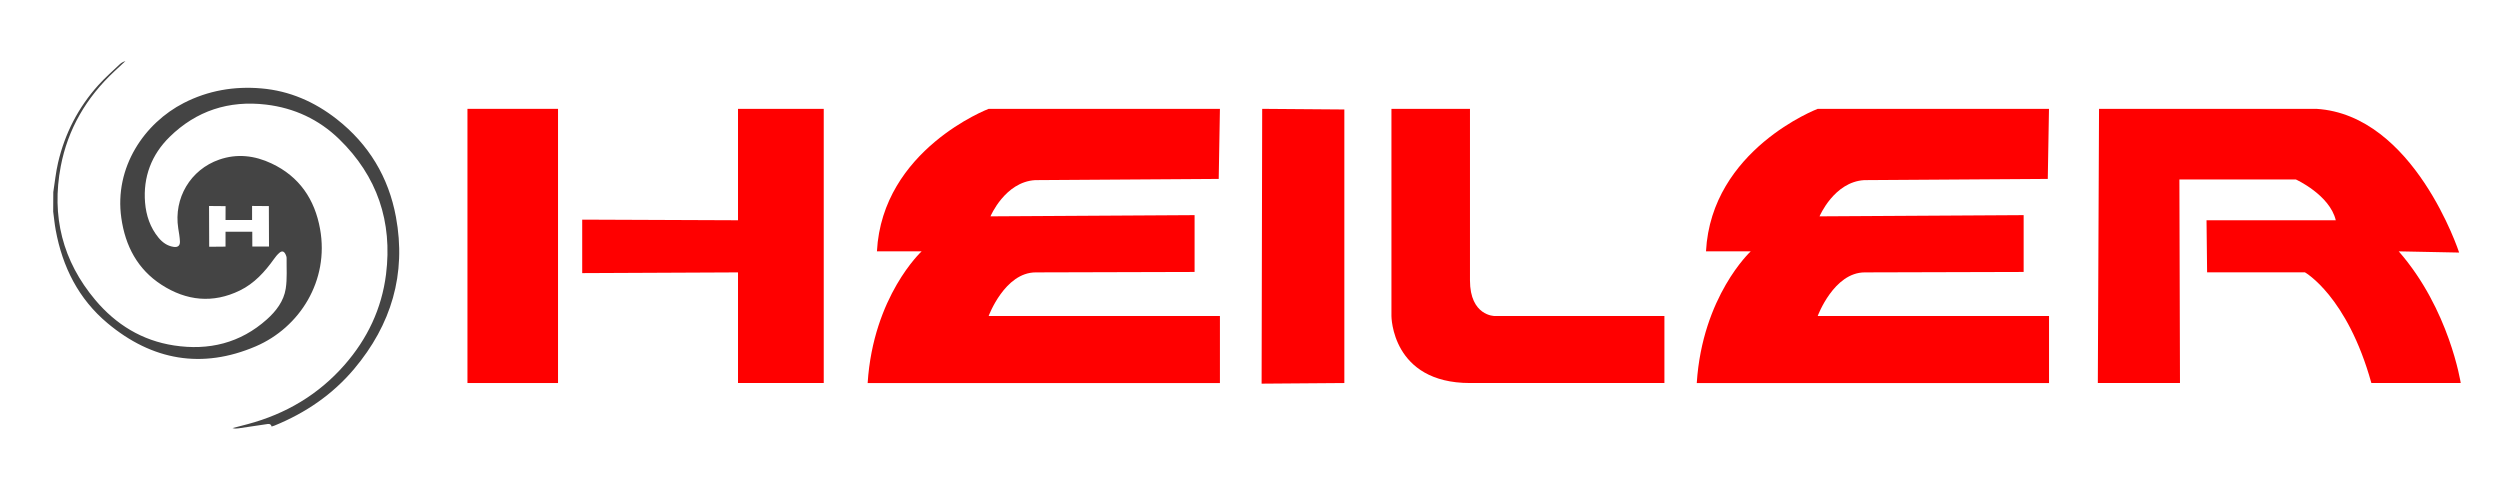
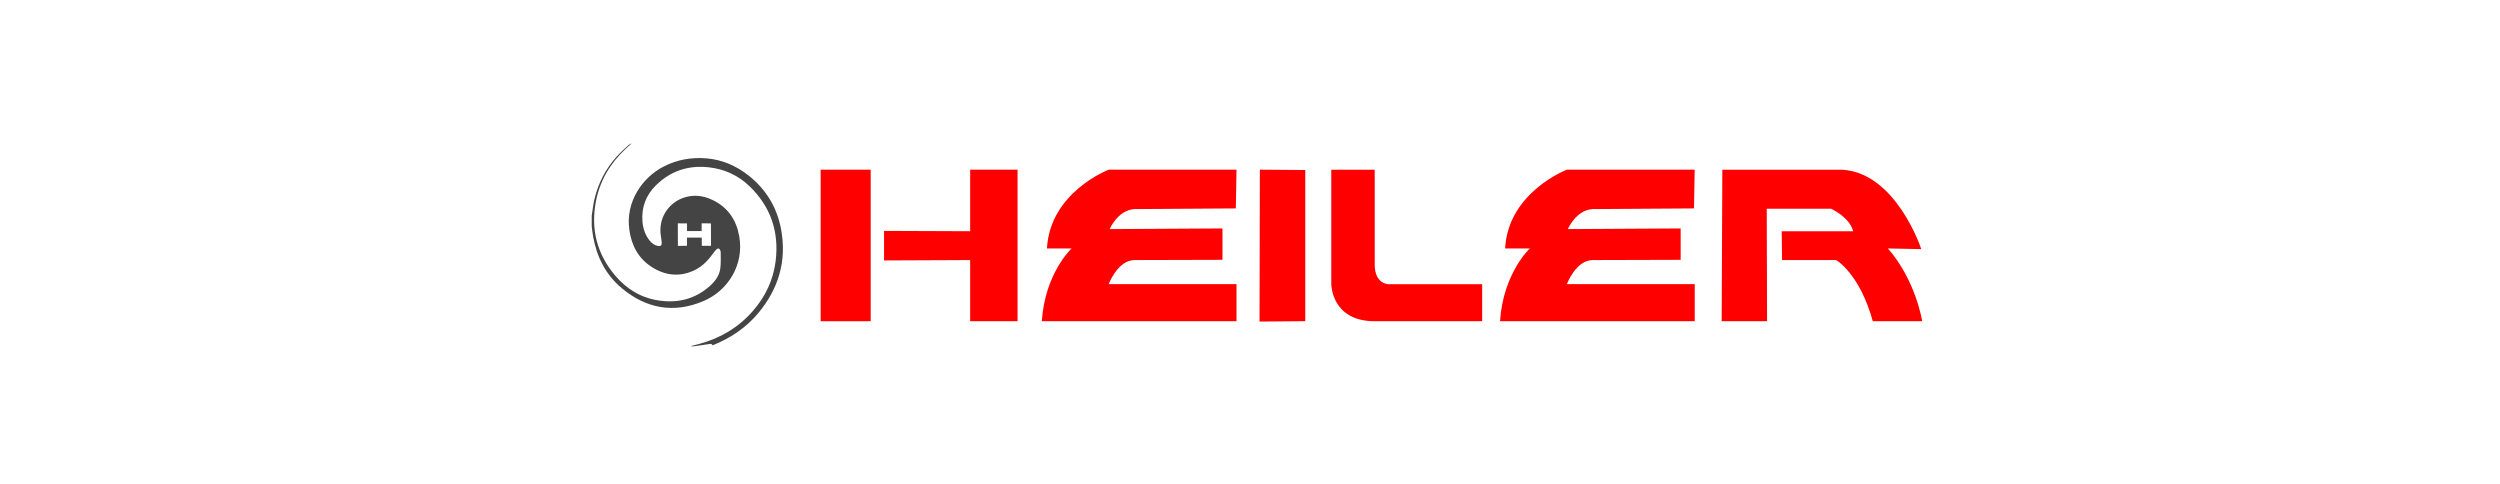
<svg xmlns="http://www.w3.org/2000/svg" version="1.1" id="Capa_1" x="0px" y="0px" viewBox="0 0 517 100" style="enable-background:new 0 0 517 100;" xml:space="preserve">
  <style type="text/css">
	.st0{fill:#FF0000;}
	.st1{fill:#444444;}
</style>
  <g>
    <g>
-       <rect x="96.67" y="22.51" class="st0" width="18.73" height="56.7" />
-       <polygon class="st0" points="120.4,45.42 152.62,45.55 152.62,22.51 170.35,22.51 170.35,79.21 152.62,79.21 152.62,56.33     120.4,56.48   " />
-       <path class="st0" d="M190.58,51.99c0,0-9.99,9.24-11.15,27.23h72.85V65.35h-47.83c0,0,3.33-9.02,9.74-9.02l32.85-0.09V44.49    l-42.21,0.25c0,0,3-7.12,9.24-7.49L252.03,37l0.25-14.49h-47.83c0,0-21.98,8.37-23.1,29.47H190.58z" />
-       <path class="st0" d="M362.04,51.99c0,0-9.99,9.24-11.15,27.23h72.85V65.35H375.9c0,0,3.33-9.02,9.74-9.02l32.85-0.09V44.49    l-42.21,0.25c0,0,3-7.12,9.24-7.49L423.48,37l0.25-14.49H375.9c0,0-21.98,8.37-23.1,29.47H362.04z" />
-       <path class="st0" d="M287.75,22.51v42.84c0,0,0,13.86,16.24,13.86h40.21V65.35h-35.13c0,0-5.08,0-5.08-7.37V22.51H287.75z" />
-       <path class="st0" d="M434.08,22.51l-0.25,56.7h16.99l-0.12-42.09h24.1c0,0,6.99,3.18,8.24,8.43h-26.73l0.12,10.77h20.23    c0,0,8.74,4.9,13.74,22.89h18.48c0,0-2.33-15.24-12.82-27.23l12.49,0.25c0,0-9.28-28.47-29.51-29.72H434.08z" />
-       <polygon class="st0" points="261.02,22.51 260.9,79.34 278.01,79.21 278.01,22.64   " />
+       <rect x="169.71" y="35.09" class="st0" width="10.35" height="31.34" />
+       <polygon class="st0" points="182.82,47.75 200.63,47.82 200.63,35.09 210.43,35.09 210.43,66.42 200.63,66.42 200.63,53.78     182.82,53.86   " />
+       <path class="st0" d="M221.61,51.38c0,0-5.52,5.11-6.16,15.05h40.26v-7.67h-26.43c0,0,1.84-4.98,5.38-4.98l18.15-0.05v-6.49    l-23.33,0.14c0,0,1.66-3.93,5.11-4.14l20.98-0.14l0.14-8.01h-26.43c0,0-12.15,4.63-12.77,16.29L221.61,51.38L221.61,51.38z" />
+       <path class="st0" d="M316.37,51.38c0,0-5.52,5.11-6.16,15.05h40.26v-7.67h-26.44c0,0,1.84-4.98,5.38-4.98l18.15-0.05v-6.49    l-23.33,0.14c0,0,1.66-3.93,5.11-4.14l20.98-0.14l0.14-8.01h-26.43c0,0-12.15,4.63-12.77,16.29L316.37,51.38L316.37,51.38z" />
+       <path class="st0" d="M275.31,35.09v23.68c0,0,0,7.66,8.98,7.66h22.22v-7.66h-19.41c0,0-2.81,0-2.81-4.07v-19.6H275.31z" />
+       <path class="st0" d="M356.18,35.09l-0.14,31.34h9.39l-0.07-23.26h13.32c0,0,3.86,1.76,4.55,4.66h-14.77l0.07,5.95h11.18    c0,0,4.83,2.71,7.59,12.65h10.21c0,0-1.29-8.42-7.09-15.05l6.9,0.14c0,0-5.13-15.73-16.31-16.42H356.18z" />
+       <polygon class="st0" points="260.54,35.09 260.47,66.5 269.93,66.42 269.93,35.16   " />
    </g>
    <g>
-       <path class="st1" d="M11.02,39.73c0.32-2.04,0.52-4.1,0.99-6.1c1.41-6.04,4.18-11.42,8.34-16.04c1.38-1.53,2.95-2.91,4.45-4.33    c0.3-0.29,0.7-0.49,1.14-0.63c-0.78,0.73-1.56,1.45-2.34,2.18c-5.74,5.38-9.57,11.87-11.04,19.6    c-1.95,10.29,0.37,19.57,7.15,27.63c4.27,5.07,9.66,8.39,16.27,9.4c7.18,1.1,13.71-0.47,19.22-5.4c1.91-1.71,3.49-3.78,3.89-6.35    c0.32-2.07,0.15-4.22,0.18-6.33c0-0.26-0.11-0.53-0.22-0.77c-0.32-0.65-0.74-0.77-1.28-0.3c-0.42,0.36-0.79,0.81-1.11,1.27    c-1.9,2.66-4.07,5.06-7.05,6.51c-5.59,2.73-11.06,2.14-16.18-1.16c-4.99-3.22-7.52-8.04-8.34-13.83    C23.59,34.56,29.9,25.45,38,21.3c5.06-2.59,10.42-3.5,16.03-3.02c5.85,0.5,11.01,2.76,15.6,6.35    c6.63,5.19,10.74,12.03,12.25,20.23c2.19,11.8-0.95,22.29-8.65,31.44c-4.47,5.31-10.07,9.11-16.48,11.72    c-0.17,0.07-0.35,0.12-0.58,0.19c-0.18-0.69-0.71-0.54-1.18-0.47c-1.89,0.27-3.78,0.56-5.67,0.84c-0.4,0.06-0.8,0.08-1.23-0.05    c1.03-0.27,2.07-0.53,3.1-0.81c7.91-2.11,14.68-6.11,20.08-12.28c4.7-5.37,7.67-11.6,8.56-18.7c1.36-10.88-1.8-20.31-9.7-27.98    c-4.18-4.06-9.29-6.44-15.12-7.13c-7.68-0.91-14.41,1.27-19.93,6.68C31.32,32,29.57,36.61,30,41.9c0.22,2.65,1.05,5.15,2.78,7.25    c0.81,0.98,1.8,1.7,3.09,1.9c0.9,0.14,1.38-0.23,1.34-1.13c-0.04-0.91-0.21-1.81-0.35-2.71c-0.97-6.23,2.52-12.13,8.47-14.2    c3.7-1.29,7.34-0.85,10.82,0.79c5.76,2.71,8.94,7.42,10.04,13.55c1.93,10.71-4.24,20.39-13.29,24.27    c-11.11,4.76-21.46,2.92-30.67-4.79c-6-5.02-9.31-11.64-10.71-19.25c-0.23-1.26-0.35-2.54-0.52-3.81    C11.02,42.43,11.02,41.08,11.02,39.73z M43.23,42.6c0,2.64,0.03,8.43,0.03,8.43L46.64,51c0,0,0-2.21,0-3.08c1.89,0,3.69,0,5.53,0    c0,0.86,0.01,3.07,0.01,3.07s2.5,0,3.45,0c0-2.63-0.03-8.37-0.03-8.37l-3.47-0.03c0,0,0,1.96,0,2.9c-1.88,0-5.49,0-5.49,0    l0.01-2.86C46.65,42.63,44.19,42.6,43.23,42.6z" />
+       <path class="st1" d="M122.37,44.61c0.18-1.13,0.29-2.27,0.55-3.37c0.78-3.34,2.31-6.31,4.61-8.86c0.76-0.85,1.63-1.61,2.46-2.39    c0.17-0.16,0.39-0.27,0.63-0.35c-0.43,0.4-0.86,0.8-1.29,1.2c-3.17,2.97-5.29,6.56-6.1,10.83c-1.08,5.69,0.2,10.82,3.95,15.27    c2.36,2.8,5.34,4.64,8.99,5.19c3.97,0.61,7.58-0.26,10.62-2.98c1.06-0.95,1.93-2.09,2.15-3.51c0.18-1.14,0.08-2.33,0.1-3.5    c0-0.14-0.06-0.29-0.12-0.43c-0.18-0.36-0.41-0.43-0.71-0.17c-0.23,0.2-0.44,0.45-0.61,0.7c-1.05,1.47-2.25,2.8-3.9,3.6    c-3.09,1.51-6.11,1.18-8.94-0.64c-2.76-1.78-4.16-4.44-4.61-7.64c-0.83-5.81,2.66-10.85,7.13-13.14c2.8-1.43,5.76-1.93,8.86-1.67    c3.23,0.28,6.08,1.53,8.62,3.51c3.66,2.87,5.94,6.65,6.77,11.18c1.21,6.52-0.53,12.32-4.78,17.38c-2.47,2.93-5.57,5.03-9.11,6.48    c-0.09,0.04-0.19,0.07-0.32,0.11c-0.1-0.38-0.39-0.3-0.65-0.26c-1.04,0.15-2.09,0.31-3.13,0.46c-0.22,0.03-0.44,0.04-0.68-0.03    c0.57-0.15,1.14-0.29,1.71-0.45c4.37-1.17,8.11-3.38,11.1-6.79c2.6-2.97,4.24-6.41,4.73-10.33c0.75-6.01-0.99-11.22-5.36-15.46    c-2.31-2.24-5.13-3.56-8.36-3.94c-4.24-0.5-7.96,0.7-11.01,3.69c-2.08,2.04-3.05,4.59-2.81,7.51c0.12,1.46,0.58,2.85,1.54,4.01    c0.45,0.54,0.99,0.94,1.71,1.05c0.5,0.08,0.76-0.13,0.74-0.62c-0.02-0.5-0.12-1-0.19-1.5c-0.54-3.44,1.39-6.7,4.68-7.85    c2.04-0.71,4.06-0.47,5.98,0.44c3.18,1.5,4.94,4.1,5.55,7.49c1.07,5.92-2.34,11.27-7.34,13.41c-6.14,2.63-11.86,1.61-16.95-2.65    c-3.32-2.77-5.15-6.43-5.92-10.64c-0.13-0.7-0.19-1.4-0.29-2.11C122.37,46.1,122.37,45.35,122.37,44.61z M140.17,46.19    c0,1.46,0.02,4.66,0.02,4.66l1.87-0.02c0,0,0-1.22,0-1.7c1.04,0,2.04,0,3.06,0c0,0.48,0.01,1.7,0.01,1.7s1.38,0,1.91,0    c0-1.45-0.02-4.63-0.02-4.63l-1.92-0.02c0,0,0,1.08,0,1.6c-1.04,0-3.03,0-3.03,0l0.01-1.58C142.06,46.21,140.7,46.19,140.17,46.19    z" />
    </g>
  </g>
</svg>
